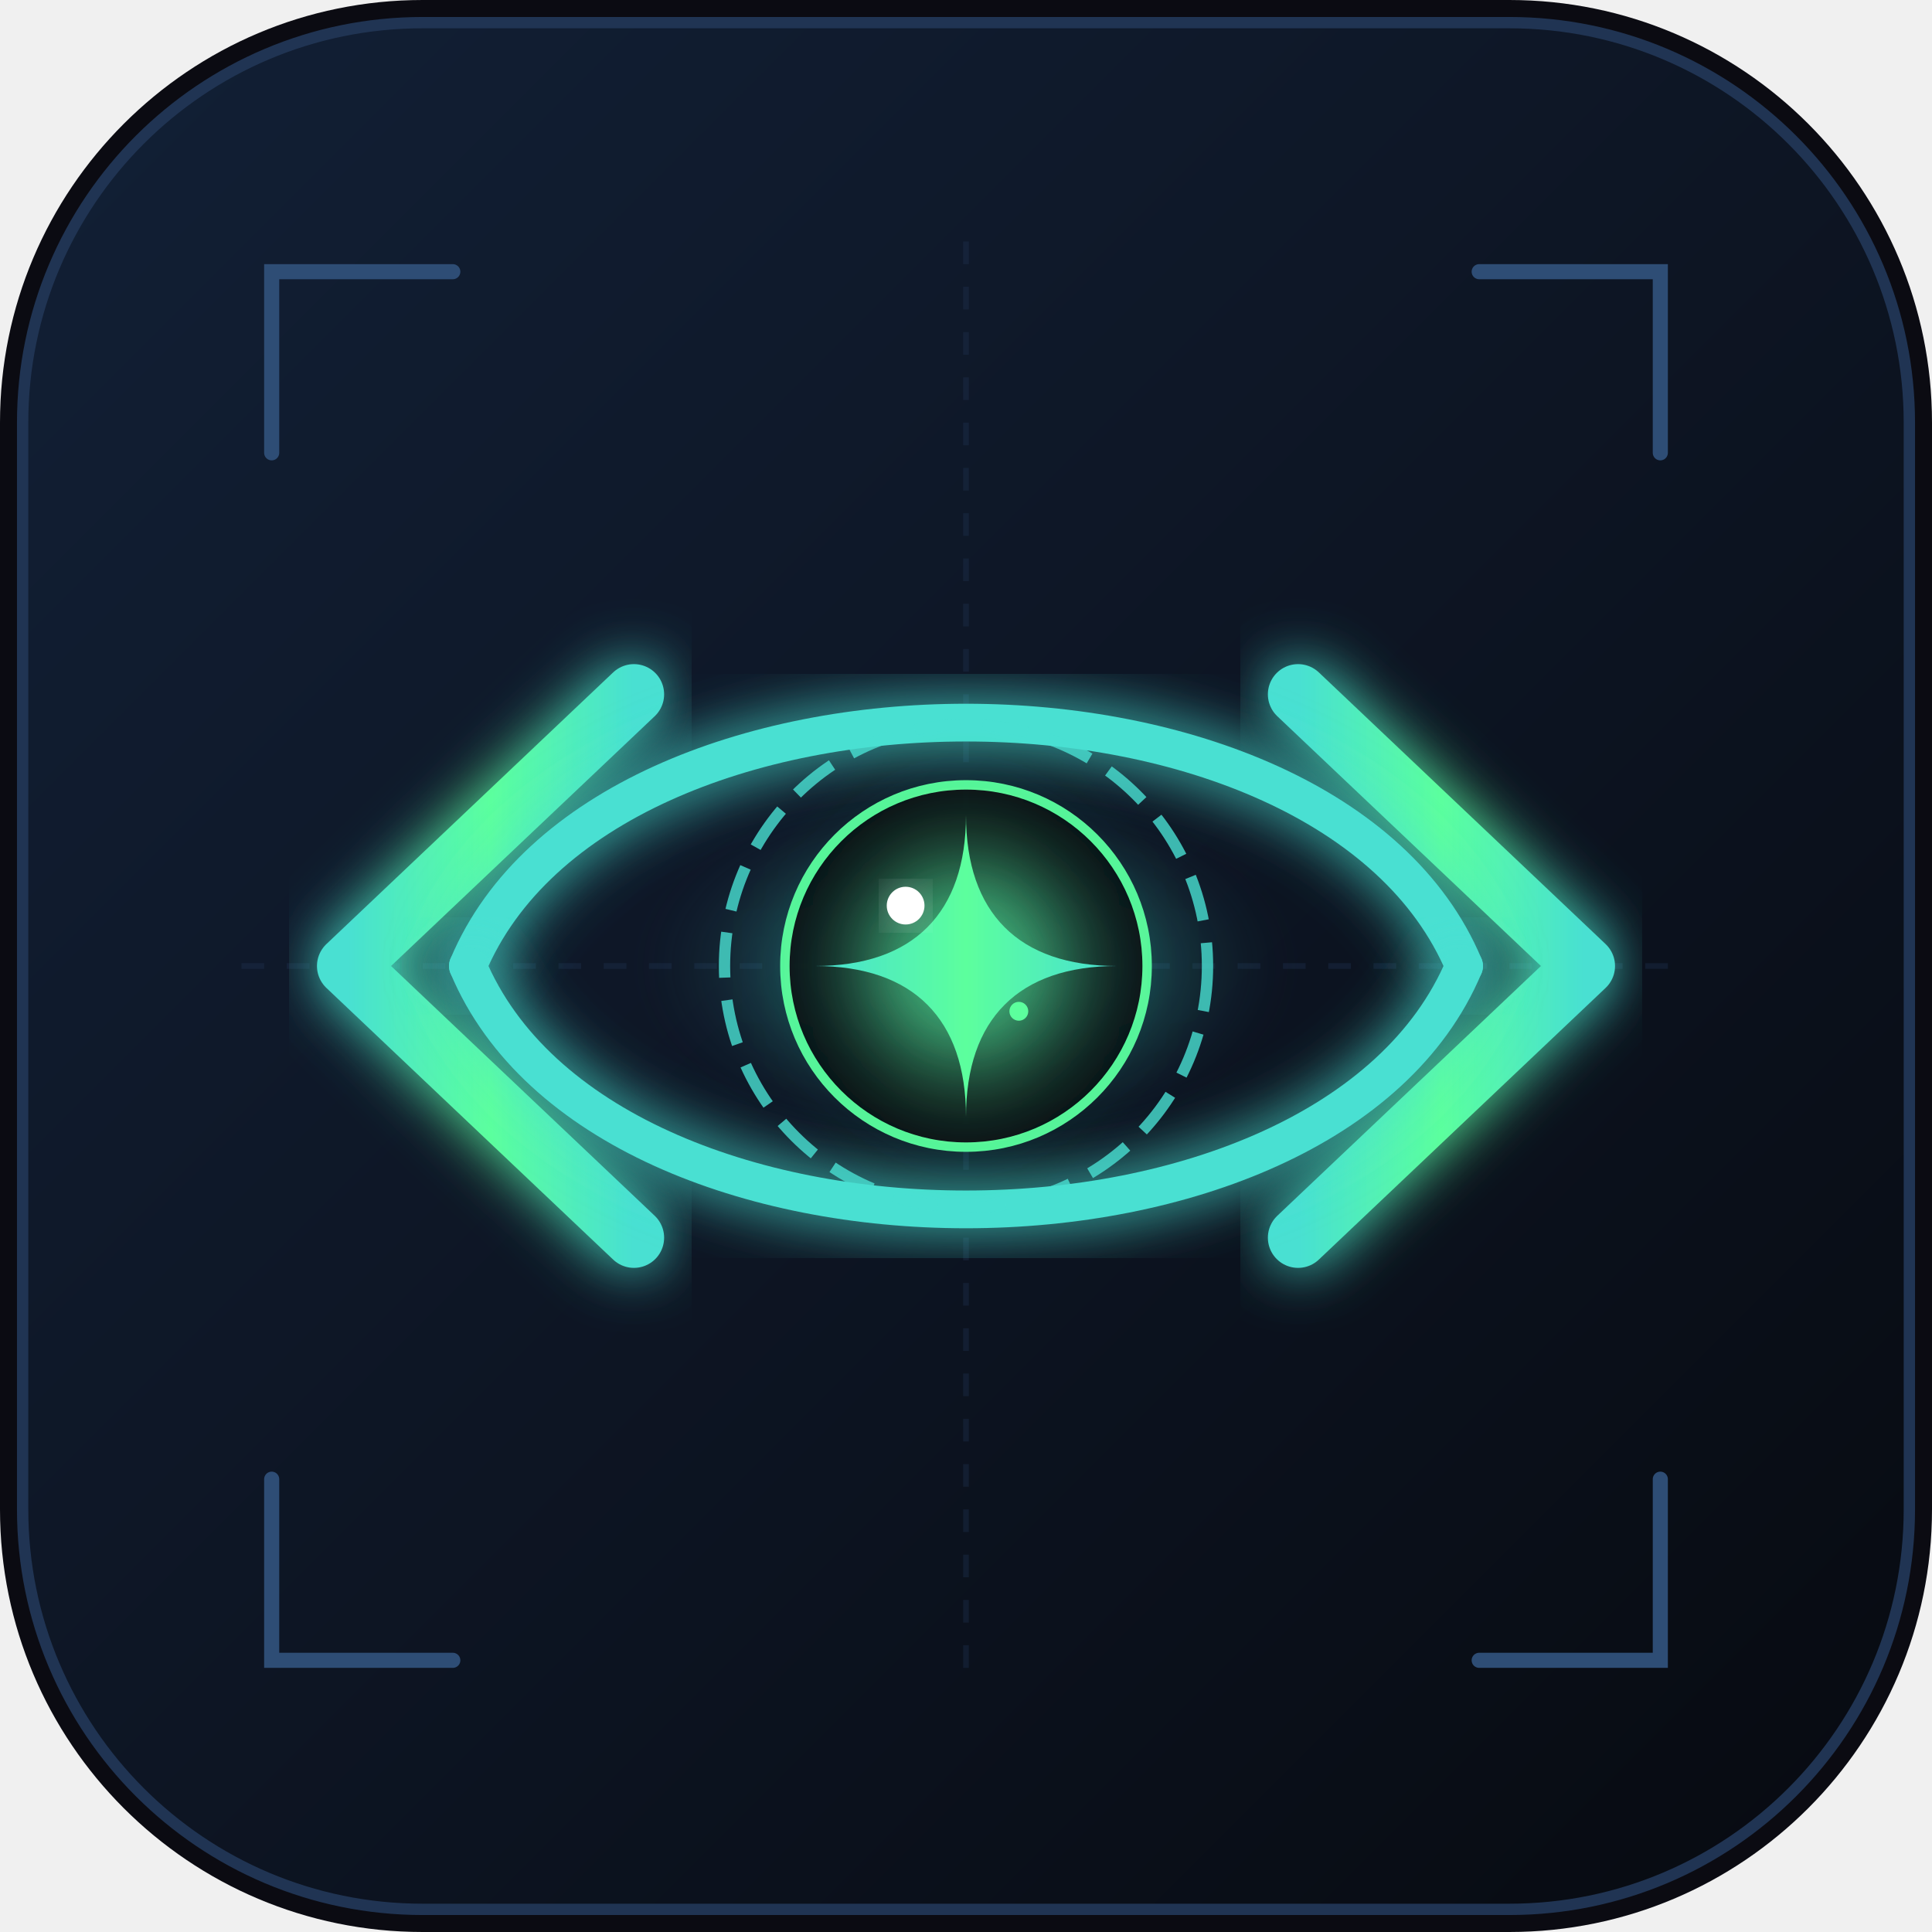
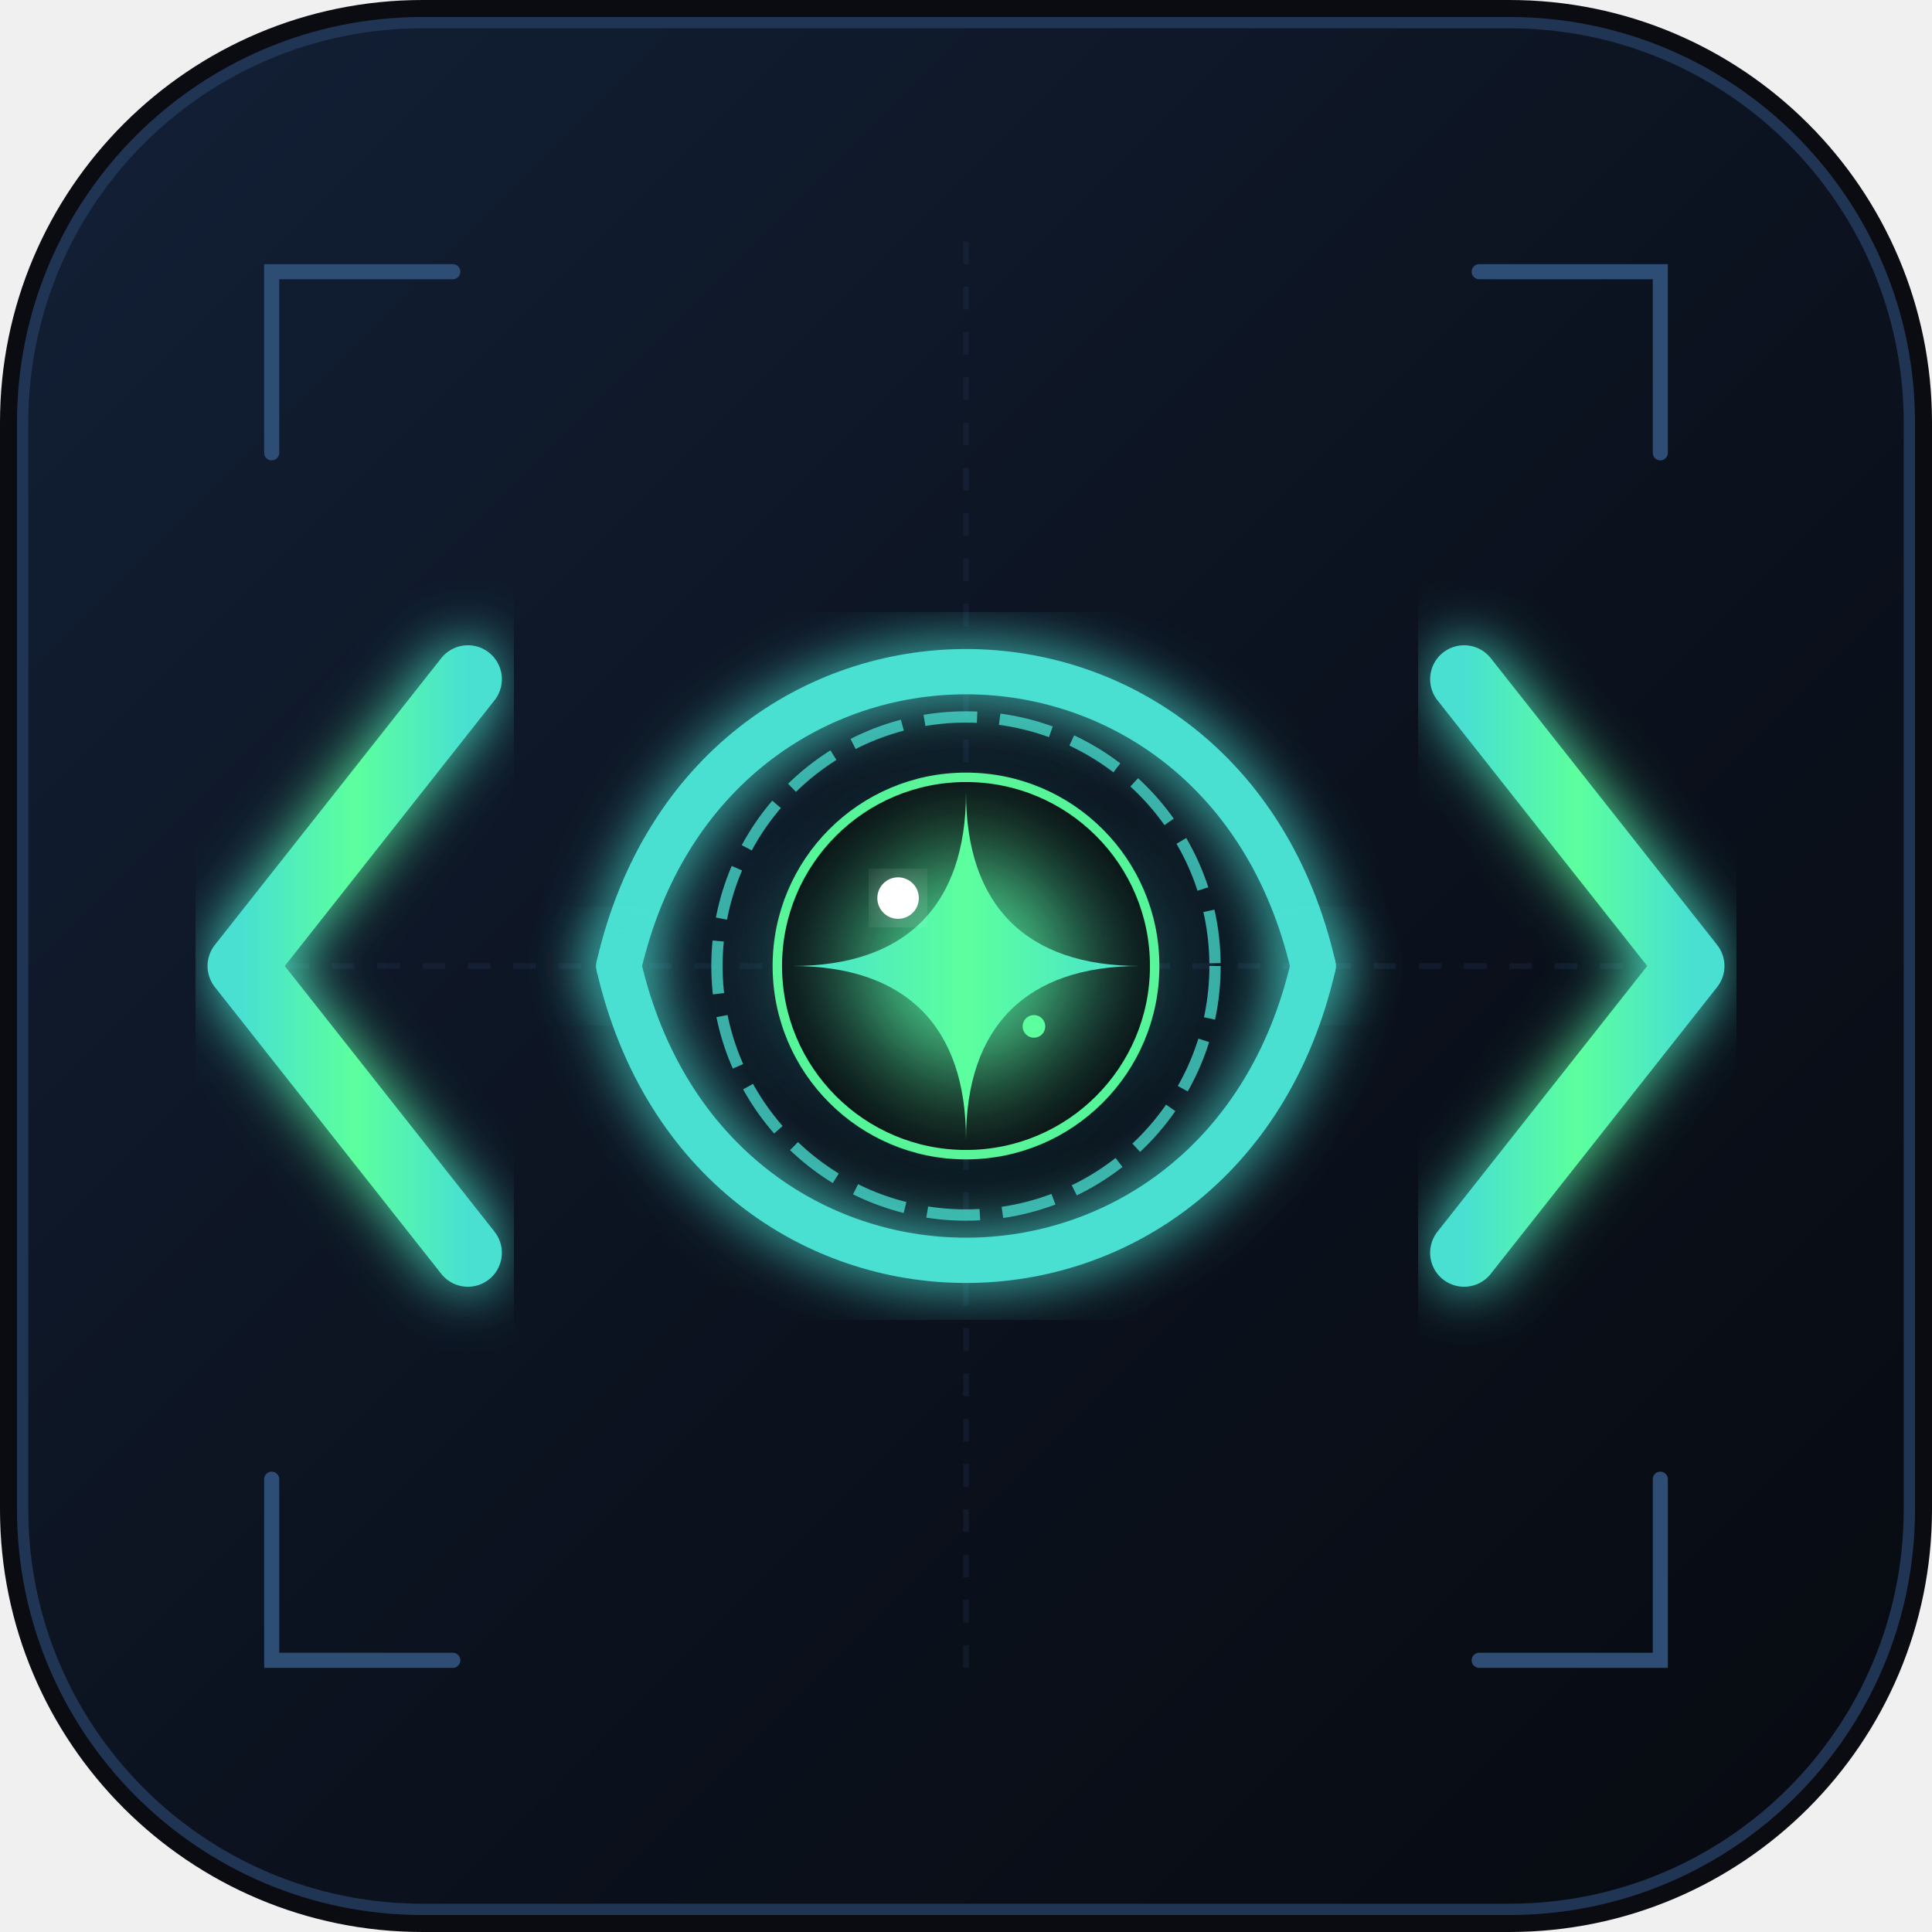
<svg xmlns="http://www.w3.org/2000/svg" viewBox="0 0 512 512" width="512" height="512">
  <defs>
    <linearGradient id="tileGrad" x1="0%" y1="0%" x2="100%" y2="100%">
      <stop offset="0%" stop-color="#122036" />
-       <stop offset="60%" stop-color="#0c1320" />
+       <stop offset="50%" stop-color="#0c1320" />
      <stop offset="100%" stop-color="#070a10" />
    </linearGradient>
    <linearGradient id="scryEyeGrad" x1="0%" y1="0%" x2="100%" y2="0%">
      <stop offset="0%" stop-color="#48e0d2" />
      <stop offset="50%" stop-color="#5cff9d" />
      <stop offset="100%" stop-color="#48e0d2" />
    </linearGradient>
    <radialGradient id="pupilGlow" cx="50%" cy="50%" r="50%">
-       <stop offset="0%" stop-color="#5cff9d" stop-opacity="1" />
-       <stop offset="45%" stop-color="#48e0d2" stop-opacity="0.8" />
+       <stop offset="0%" stop-color="#5cff9d" stop-opacity="0.9" />
+       <stop offset="50%" stop-color="#48e0d2" stop-opacity="0.5" />
      <stop offset="100%" stop-color="#122036" stop-opacity="0" />
    </radialGradient>
    <filter id="hudGlow" x="-20%" y="-20%" width="140%" height="140%">
      <feGaussianBlur stdDeviation="8" result="blur" />
      <feComposite in="SourceGraphic" in2="blur" operator="over" />
    </filter>
    <filter id="intenseGlow" x="-30%" y="-30%" width="160%" height="160%">
      <feGaussianBlur stdDeviation="16" result="blur1" />
      <feGaussianBlur stdDeviation="6" result="blur2" />
      <feMerge>
        <feMergeNode in="blur1" />
        <feMergeNode in="blur2" />
        <feMergeNode in="SourceGraphic" />
      </feMerge>
    </filter>
  </defs>
  <rect x="0" y="0" width="512" height="512" rx="112" fill="#0b0b12" />
  <rect x="6" y="6" width="500" height="500" rx="106" fill="url(#tileGrad)" stroke="#203453" stroke-width="3" />
-   <path d="M 64 256 L 448 256 M 256 64 L 256 448" stroke="#203453" stroke-width="1.5" stroke-dasharray="6,6" opacity="0.35" />
+   <path d="M 64 256 L 448 256 M 256 64 L 256 448" stroke="#203453" stroke-width="1.5" stroke-dasharray="6,6" opacity="0.3" />
  <path d="M 72 120 L 72 72 L 120 72" stroke="#2e4d75" stroke-width="4" stroke-linecap="round" fill="none" />
  <path d="M 440 120 L 440 72 L 392 72" stroke="#2e4d75" stroke-width="4" stroke-linecap="round" fill="none" />
  <path d="M 72 392 L 72 440 L 120 440" stroke="#2e4d75" stroke-width="4" stroke-linecap="round" fill="none" />
  <path d="M 440 392 L 440 440 L 392 440" stroke="#2e4d75" stroke-width="4" stroke-linecap="round" fill="none" />
-   <path d="M 168 184 L 92 256 L 168 328" stroke="url(#scryEyeGrad)" stroke-width="16" stroke-linecap="round" stroke-linejoin="round" fill="none" filter="url(#hudGlow)" />
-   <path d="M 344 184 L 420 256 L 344 328" stroke="url(#scryEyeGrad)" stroke-width="16" stroke-linecap="round" stroke-linejoin="round" fill="none" filter="url(#hudGlow)" />
-   <path d="M 124 256 C 160 170, 352 170, 388 256" stroke="#48e0d2" stroke-width="10" stroke-linecap="round" fill="none" filter="url(#hudGlow)" />
-   <path d="M 124 256 C 160 342, 352 342, 388 256" stroke="#48e0d2" stroke-width="10" stroke-linecap="round" fill="none" filter="url(#hudGlow)" />
-   <ellipse cx="256" cy="256" rx="90" ry="50" fill="url(#pupilGlow)" opacity="0.35" />
-   <circle cx="256" cy="256" r="64" stroke="#48e0d2" stroke-width="3" stroke-dasharray="12,6" fill="none" opacity="0.8" />
-   <circle cx="256" cy="256" r="48" stroke="#5cff9d" stroke-width="2.5" fill="#070a10" opacity="0.95" />
-   <path d="M 256 216 C 256 242, 270 256, 296 256 C 270 256, 256 270, 256 296 C 256 270, 242 256, 216 256 C 242 256, 256 242, 256 216 Z" fill="url(#scryEyeGrad)" filter="url(#intenseGlow)" />
-   <circle cx="240" cy="240" r="5" fill="#ffffff" filter="url(#hudGlow)" />
-   <circle cx="270" cy="268" r="2.5" fill="#5cff9d" />
+   <path d="M 124 180 L 64 256 L 124 332" stroke="url(#scryEyeGrad)" stroke-width="18" stroke-linecap="round" stroke-linejoin="round" fill="none" filter="url(#hudGlow)" />
+   <path d="M 388 180 L 448 256 L 388 332" stroke="url(#scryEyeGrad)" stroke-width="18" stroke-linecap="round" stroke-linejoin="round" fill="none" filter="url(#hudGlow)" />
+   <path d="M 164 256 C 188 152, 324 152, 348 256" stroke="#48e0d2" stroke-width="12" stroke-linecap="round" fill="none" filter="url(#hudGlow)" />
+   <path d="M 164 256 C 188 360, 324 360, 348 256" stroke="#48e0d2" stroke-width="12" stroke-linecap="round" fill="none" filter="url(#hudGlow)" />
+   <ellipse cx="256" cy="256" rx="84" ry="58" fill="url(#pupilGlow)" opacity="0.3" />
+   <circle cx="256" cy="256" r="66" stroke="#48e0d2" stroke-width="3" stroke-dasharray="14,6" fill="none" opacity="0.75" />
+   <circle cx="256" cy="256" r="50" stroke="#5cff9d" stroke-width="2.5" fill="#070a10" opacity="0.95" />
+   <path d="M 256 210 C 256 240, 272 256, 302 256 C 272 256, 256 272, 256 302 C 256 272, 240 256, 210 256 C 240 256, 256 240, 256 210 Z" fill="url(#scryEyeGrad)" filter="url(#intenseGlow)" />
+   <circle cx="238" cy="238" r="5.5" fill="#ffffff" filter="url(#hudGlow)" />
+   <circle cx="274" cy="272" r="3" fill="#5cff9d" />
</svg>
